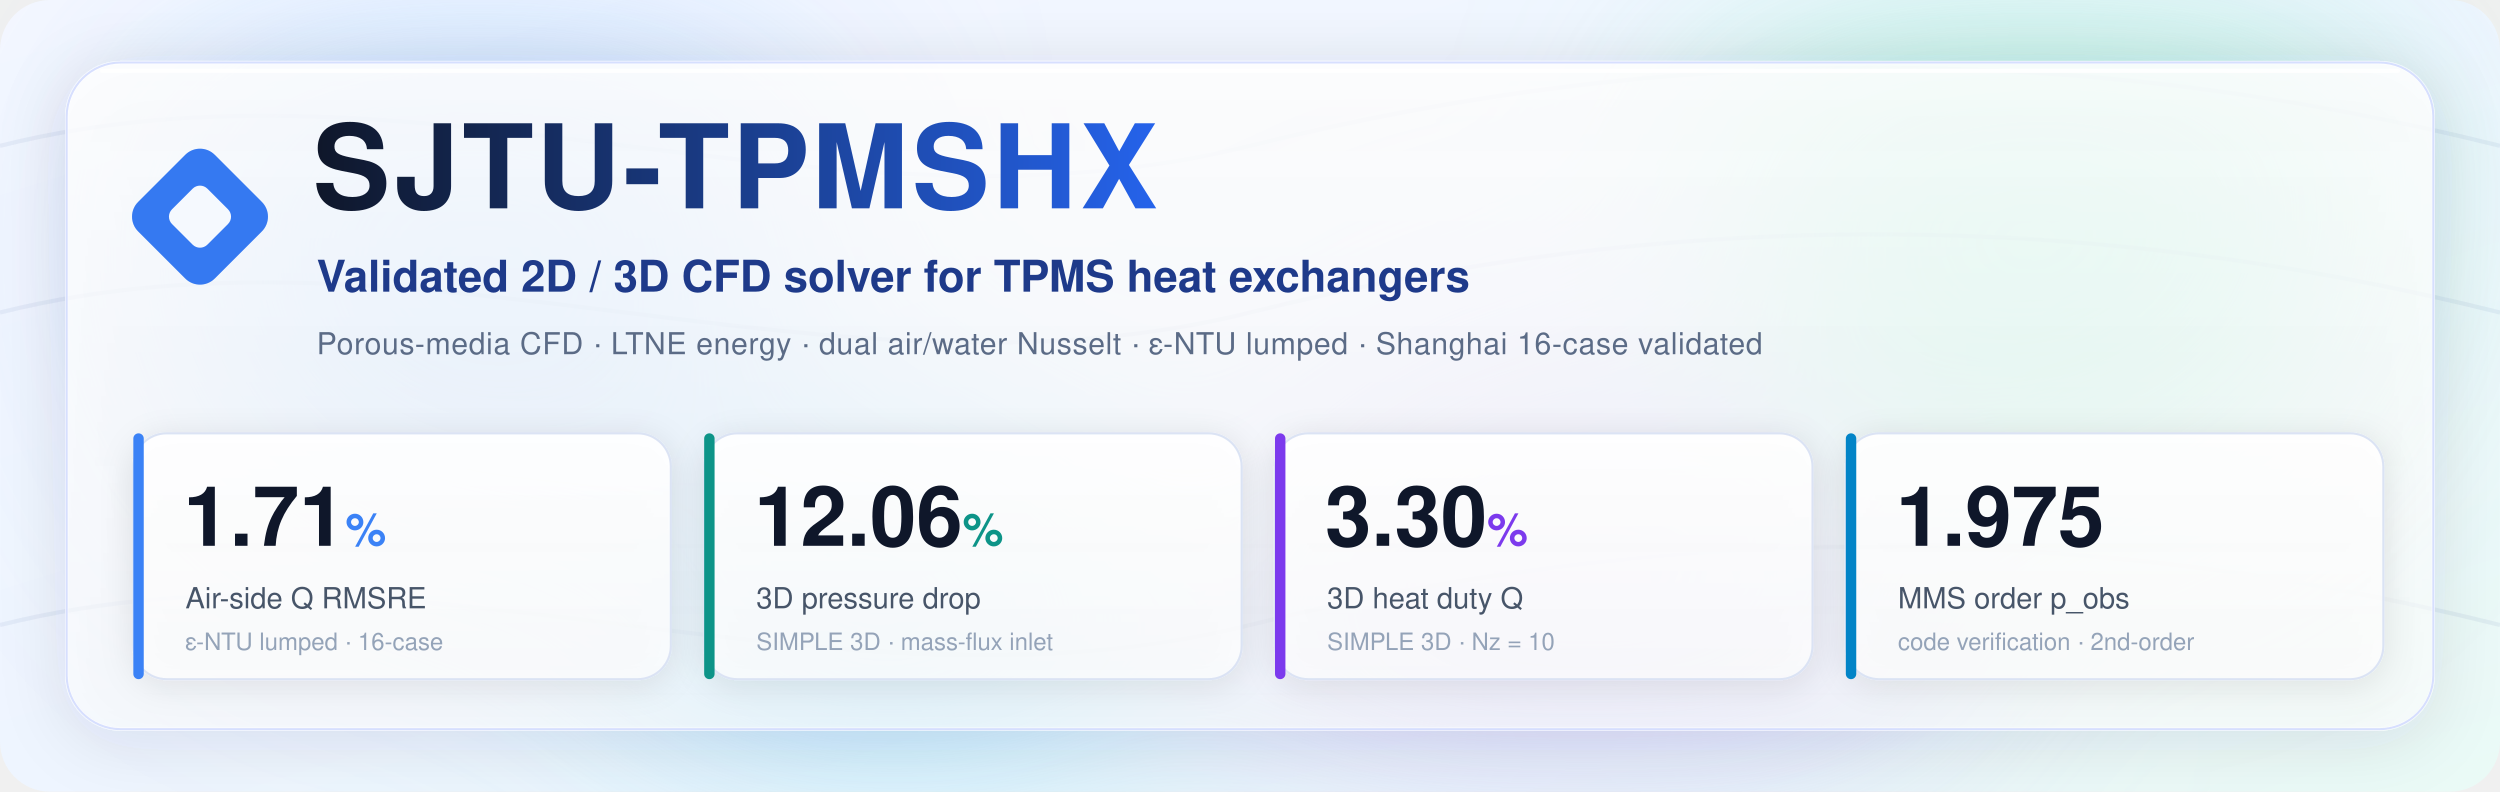
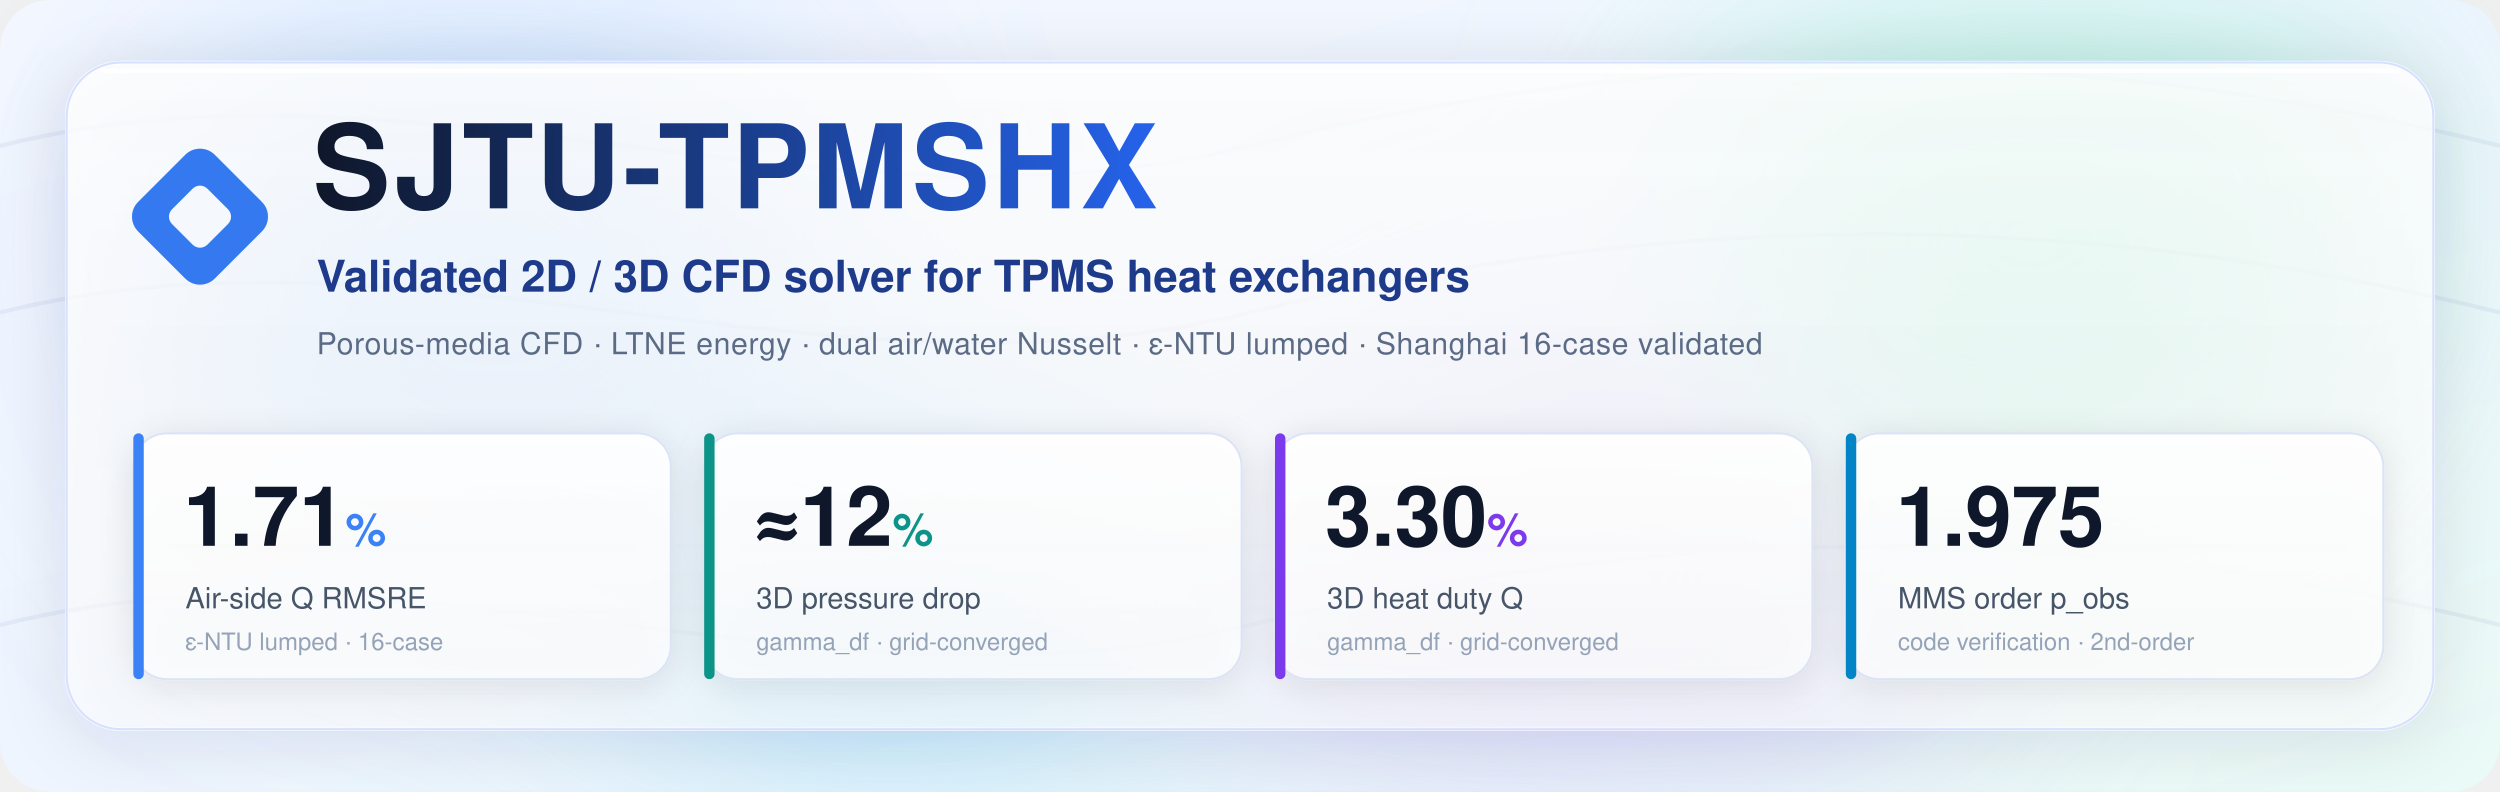
<svg xmlns="http://www.w3.org/2000/svg" viewBox="0 0 1200 380" width="1200" height="380" font-family="'Segoe UI', 'Helvetica Neue', Helvetica, Arial, sans-serif">
  <defs>
    <linearGradient id="bg" x1="0" y1="0" x2="1" y2="1">
      <stop offset="0" stop-color="#f4f7ff" />
      <stop offset="0.5" stop-color="#eef5ff" />
      <stop offset="1" stop-color="#eafaf6" />
    </linearGradient>
    <linearGradient id="glass" x1="0" y1="0" x2="0" y2="1">
      <stop offset="0" stop-color="#ffffff" stop-opacity="0.85" />
      <stop offset="1" stop-color="#ffffff" stop-opacity="0.55" />
    </linearGradient>
    <linearGradient id="cardglass" x1="0" y1="0" x2="0" y2="1">
      <stop offset="0" stop-color="#ffffff" stop-opacity="0.92" />
      <stop offset="1" stop-color="#ffffff" stop-opacity="0.70" />
    </linearGradient>
    <filter id="blur" x="-50%" y="-50%" width="200%" height="200%">
      <feGaussianBlur stdDeviation="60" />
    </filter>
    <filter id="soft" x="-20%" y="-20%" width="140%" height="140%">
      <feDropShadow dx="0" dy="6" stdDeviation="16" flood-color="#1e293b" flood-opacity="0.16" />
    </filter>
    <filter id="cardsoft" x="-20%" y="-20%" width="140%" height="140%">
      <feDropShadow dx="0" dy="3" stdDeviation="8" flood-color="#1e293b" flood-opacity="0.12" />
    </filter>
    <linearGradient id="title" x1="0" y1="0" x2="1" y2="0">
      <stop offset="0" stop-color="#0f172a" />
      <stop offset="1" stop-color="#2563eb" />
    </linearGradient>
  </defs>
  <rect width="1200" height="380" rx="24" fill="url(#bg)" />
  <g filter="url(#blur)" opacity="0.55">
    <circle cx="230" cy="120" r="150" fill="#93c5fd" />
    <circle cx="980" cy="90" r="150" fill="#6ee7b7" />
    <circle cx="760" cy="330" r="160" fill="#c4b5fd" />
    <circle cx="430" cy="320" r="120" fill="#7dd3fc" />
  </g>
  <g stroke="#1e3a8a" stroke-opacity="0.06" stroke-width="2" fill="none">
    <path d="M0 70 C 200 20, 400 120, 600 70 S 1000 20, 1200 70" />
    <path d="M0 150 C 200 100, 400 200, 600 150 S 1000 100, 1200 150" />
    <path d="M0 300 C 200 250, 400 350, 600 300 S 1000 250, 1200 300" />
  </g>
  <rect x="32" y="30" width="1136" height="320" rx="26" fill="url(#glass)" stroke="#ffffff" stroke-opacity="0.9" stroke-width="1.5" filter="url(#soft)" />
  <rect x="32" y="30" width="1136" height="320" rx="26" fill="none" stroke="#c7d2fe" stroke-opacity="0.7" stroke-width="1" />
  <rect x="48" y="33" width="1104" height="2" rx="1" fill="#ffffff" fill-opacity="0.9" />
  <g transform="translate(96 104) rotate(45)">
    <rect x="-26" y="-26" width="52" height="52" rx="10" fill="#3b82f6" />
    <rect x="-26" y="-26" width="52" height="52" rx="10" fill="#1d4ed8" fill-opacity="0.18" />
    <rect x="-12" y="-12" width="24" height="24" rx="5" fill="#ffffff" fill-opacity="0.95" />
  </g>
  <text x="150" y="100" font-size="56" font-weight="700" letter-spacing="1.5" fill="url(#title)">SJTU-TPMSHX</text>
  <text x="152" y="140" font-size="21" font-weight="600" fill="#1e3a8a">Validated 2D / 3D CFD solver for TPMS heat exchangers</text>
  <text x="152" y="170" font-size="14.5" fill="#5b6b86" letter-spacing="0.3">Porous-media CFD · LTNE energy · dual air/water Nusselt · ε-NTU lumped · Shanghai 16-case validated</text>
  <g>
    <rect x="64" y="208" width="258" height="118" rx="16" fill="url(#cardglass)" stroke="#dbe3f4" filter="url(#cardsoft)" />
    <rect x="64" y="208" width="5" height="118" rx="2.5" fill="#3b82f6" />
    <text x="88" y="262" font-size="40" font-weight="700" fill="#0f172a">1.71<tspan font-size="22" fill="#3b82f6">%</tspan>
    </text>
    <text x="89" y="292" font-size="14" fill="#475569">Air-side Q  RMSRE</text>
    <text x="89" y="312" font-size="11.5" fill="#94a3b8">ε-NTU lumped · 16-case</text>
    <rect x="338" y="208" width="258" height="118" rx="16" fill="url(#cardglass)" stroke="#dbe3f4" filter="url(#cardsoft)" />
    <rect x="338" y="208" width="5" height="118" rx="2.5" fill="#0d9488" />
-     <text x="362" y="262" font-size="40" font-weight="700" fill="#0f172a">12.06<tspan font-size="22" fill="#0d9488">%</tspan>
+     <text x="362" y="262" font-size="40" font-weight="700" fill="#0f172a">≈12<tspan font-size="22" fill="#0d9488">%</tspan>
    </text>
    <text x="363" y="292" font-size="14" fill="#475569">3D pressure drop</text>
-     <text x="363" y="312" font-size="11.5" fill="#94a3b8">SIMPLE 3D · mass-flux inlet</text>
+     <text x="363" y="312" font-size="11.5" fill="#94a3b8">gamma_df · grid-converged</text>
    <rect x="612" y="208" width="258" height="118" rx="16" fill="url(#cardglass)" stroke="#dbe3f4" filter="url(#cardsoft)" />
    <rect x="612" y="208" width="5" height="118" rx="2.5" fill="#7c3aed" />
    <text x="636" y="262" font-size="40" font-weight="700" fill="#0f172a">3.30<tspan font-size="22" fill="#7c3aed">%</tspan>
    </text>
    <text x="637" y="292" font-size="14" fill="#475569">3D heat duty  Q</text>
-     <text x="637" y="312" font-size="11.5" fill="#94a3b8">SIMPLE 3D · Nz = 10</text>
+     <text x="637" y="312" font-size="11.5" fill="#94a3b8">gamma_df · grid-converged</text>
    <rect x="886" y="208" width="258" height="118" rx="16" fill="url(#cardglass)" stroke="#dbe3f4" filter="url(#cardsoft)" />
    <rect x="886" y="208" width="5" height="118" rx="2.5" fill="#0284c7" />
    <text x="910" y="262" font-size="40" font-weight="700" fill="#0f172a">1.975</text>
    <text x="911" y="292" font-size="14" fill="#475569">MMS order  p_obs</text>
    <text x="911" y="312" font-size="11.5" fill="#94a3b8">code verification · 2nd-order</text>
  </g>
</svg>
